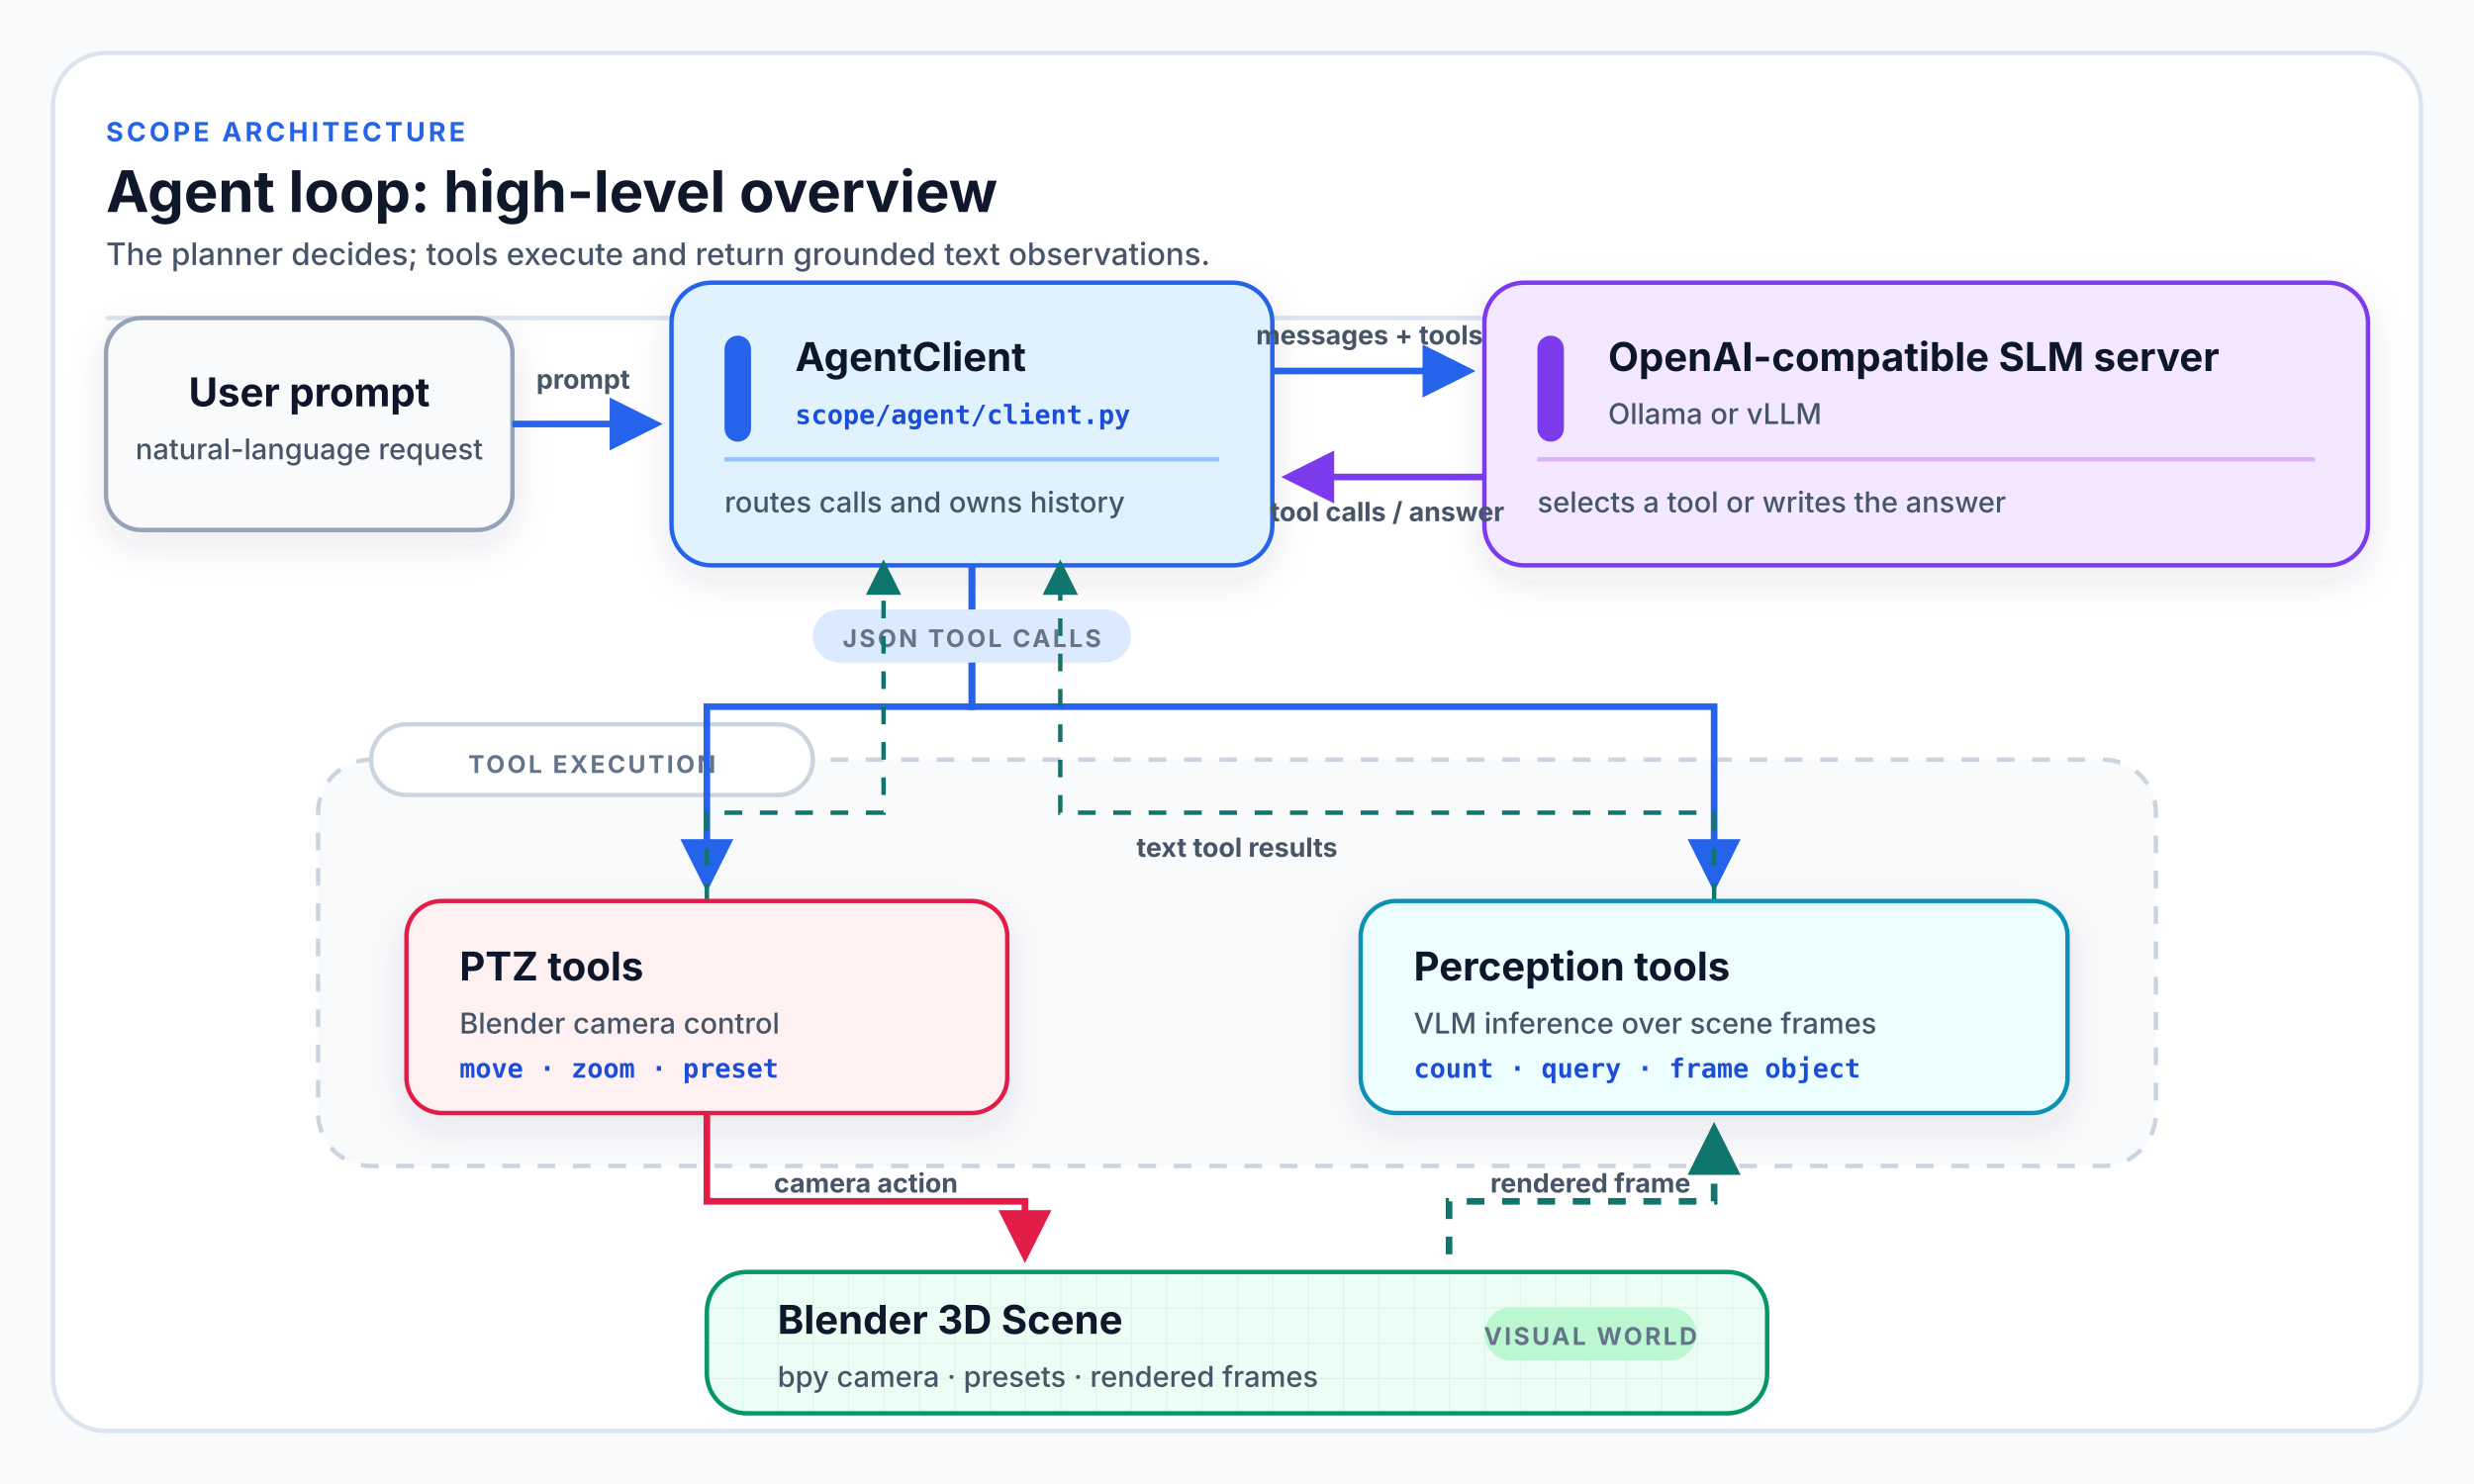
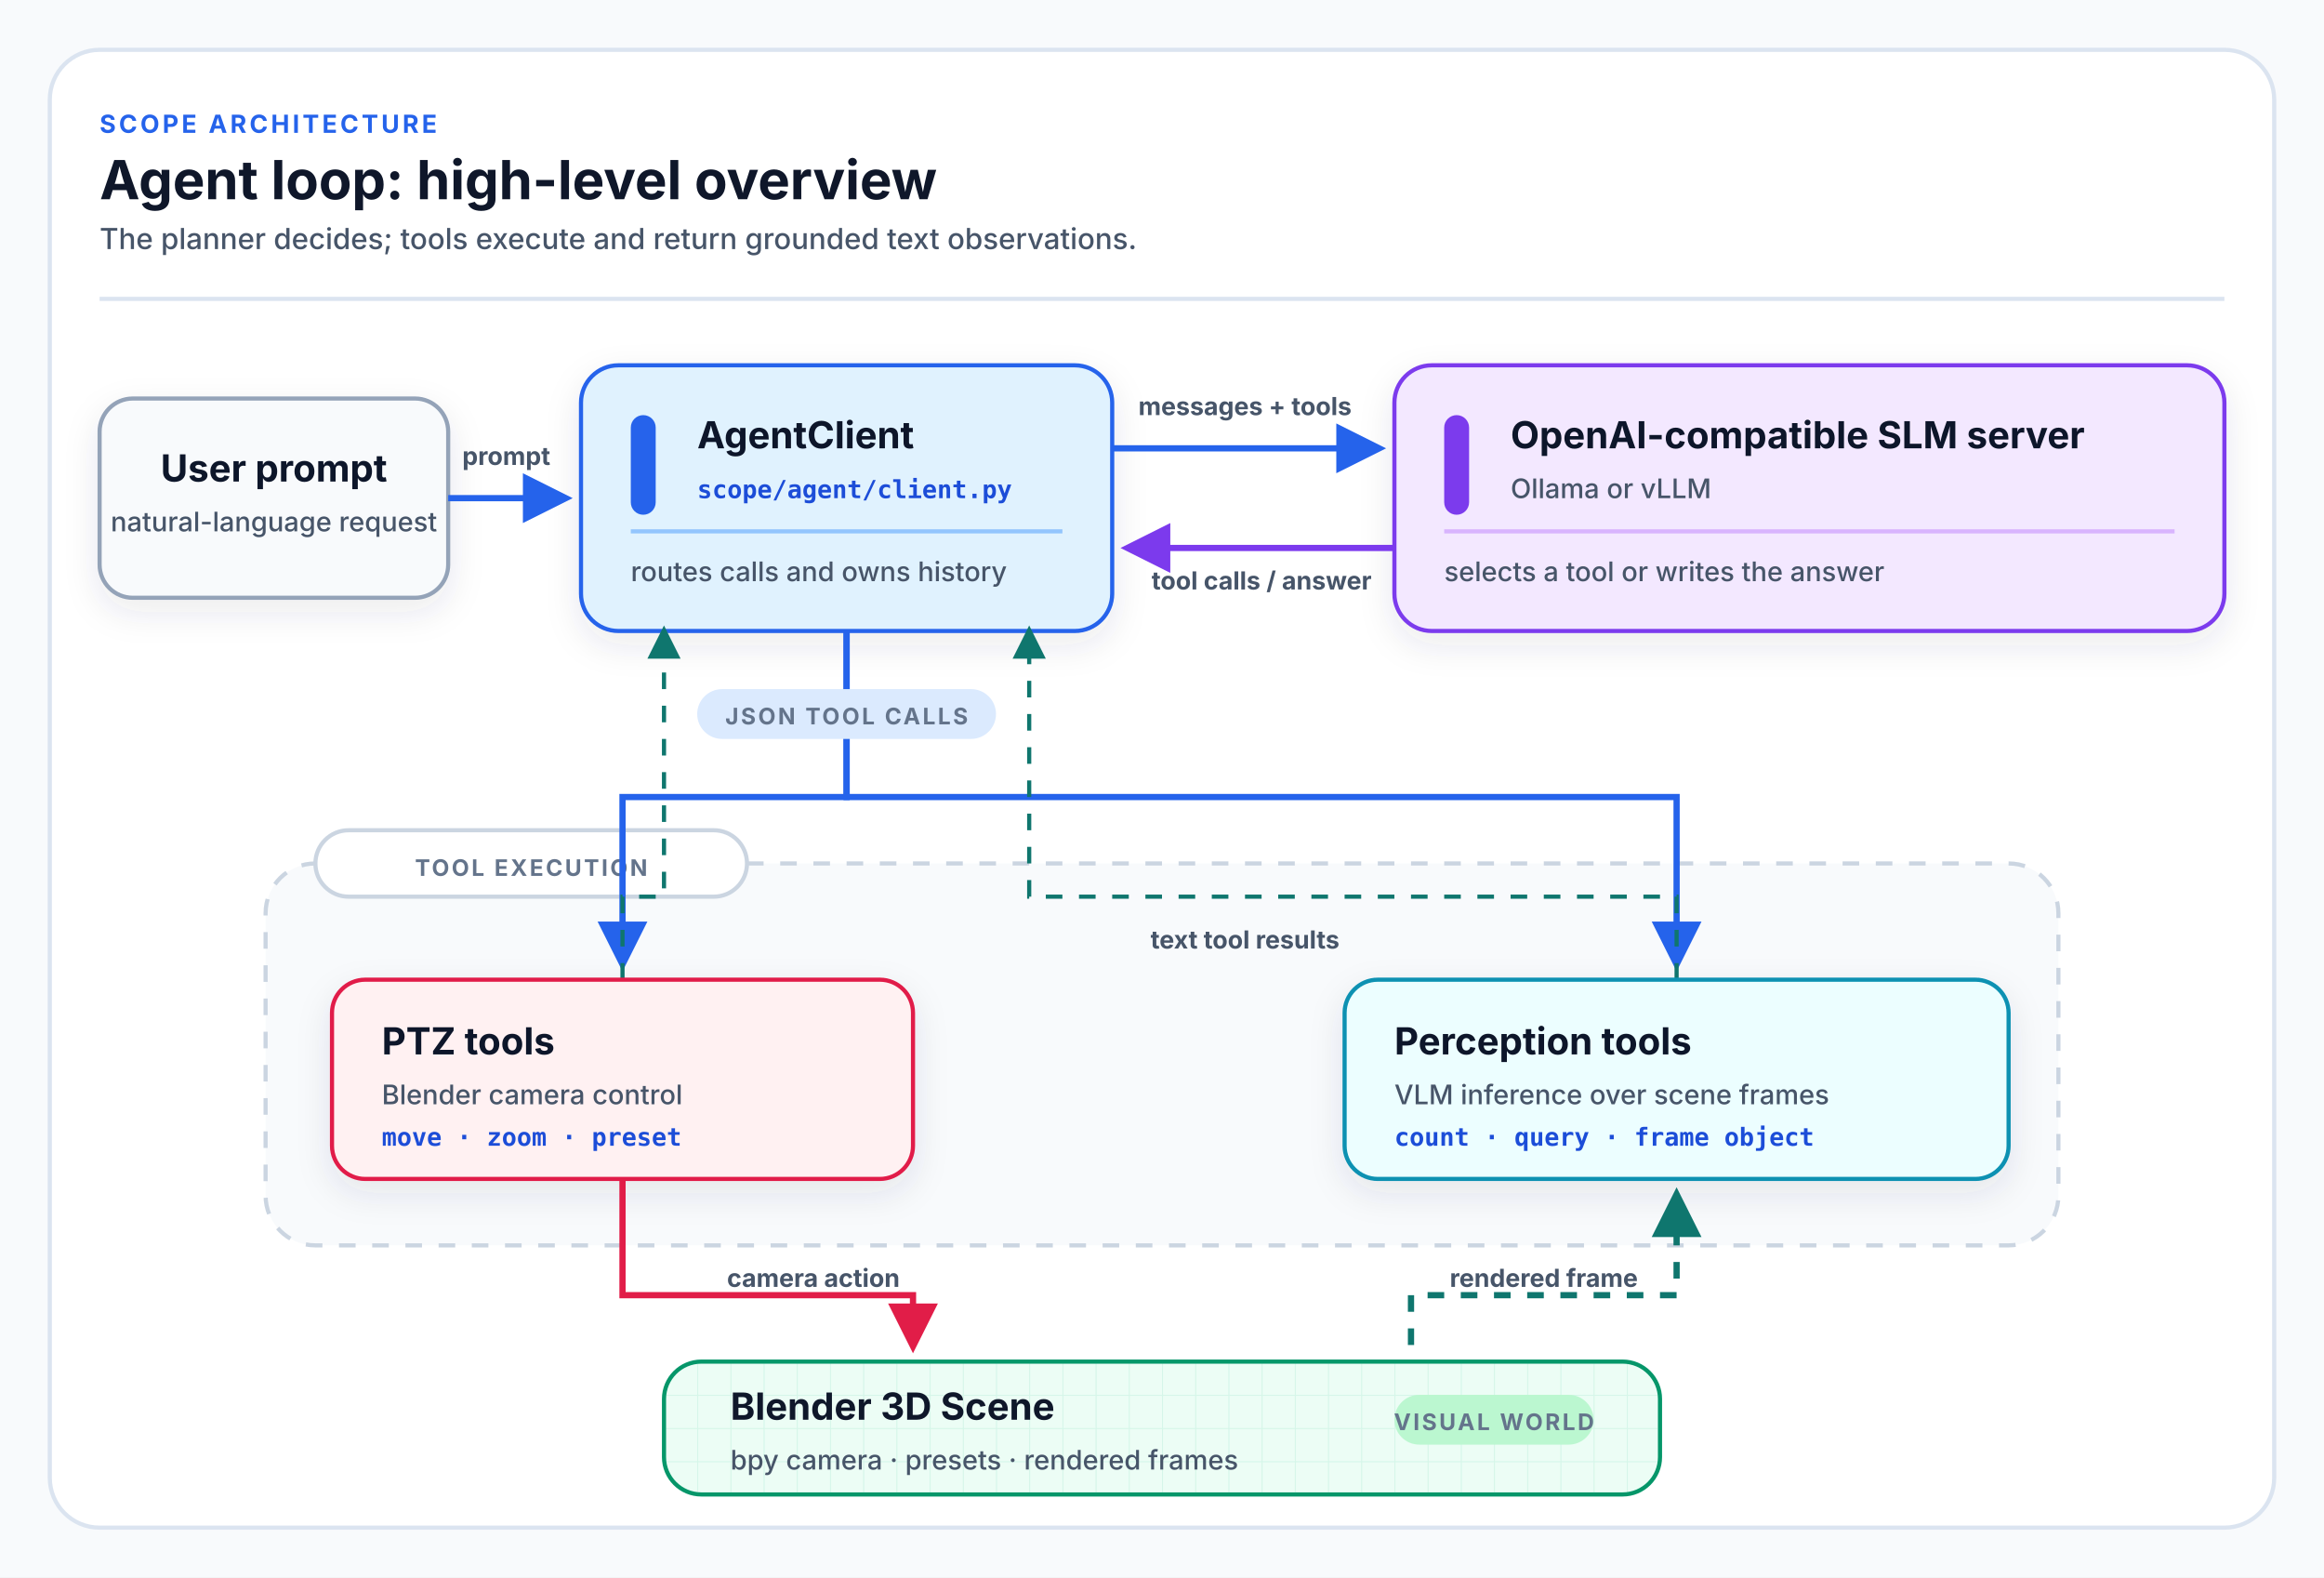
- <svg xmlns="http://www.w3.org/2000/svg" viewBox="0 0 1120 672" role="img" aria-labelledby="title desc">
+ <svg xmlns="http://www.w3.org/2000/svg" viewBox="0 0 1120 760" role="img" aria-labelledby="title desc">
  <defs>
    <filter id="shadow" x="-20%" y="-20%" width="140%" height="150%">
      <feDropShadow dx="0" dy="6" stdDeviation="8" flood-color="#334155" flood-opacity=".10" />
    </filter>
    <marker id="blue" viewBox="0 0 12 12" refX="10" refY="6" markerWidth="8" markerHeight="8" orient="auto">
      <path d="M0 0 L12 6 L0 12 Z" fill="#2563eb" />
    </marker>
    <marker id="purple" viewBox="0 0 12 12" refX="10" refY="6" markerWidth="8" markerHeight="8" orient="auto">
      <path d="M0 0 L12 6 L0 12 Z" fill="#7c3aed" />
    </marker>
    <marker id="teal" viewBox="0 0 12 12" refX="10" refY="6" markerWidth="8" markerHeight="8" orient="auto">
      <path d="M0 0 L12 6 L0 12 Z" fill="#0f766e" />
    </marker>
    <marker id="coral" viewBox="0 0 12 12" refX="10" refY="6" markerWidth="8" markerHeight="8" orient="auto">
      <path d="M0 0 L12 6 L0 12 Z" fill="#e11d48" />
    </marker>
    <pattern id="grid" width="16" height="16" patternUnits="userSpaceOnUse">
      <path d="M16 0 H0 V16" fill="none" stroke="#10b981" stroke-opacity=".10" stroke-width="1" />
    </pattern>
    <style>
      .kicker { font-family: Inter, ui-sans-serif, system-ui, sans-serif; font-size: 12px; font-weight: 700; letter-spacing: .12em; fill: #2563eb; }
      .heading { font-family: Inter, ui-sans-serif, system-ui, sans-serif; font-size: 26px; font-weight: 750; fill: #0f172a; }
      .subheading { font-family: Inter, ui-sans-serif, system-ui, sans-serif; font-size: 14px; font-weight: 500; fill: #475569; }
      .card-title { font-family: Inter, ui-sans-serif, system-ui, sans-serif; font-size: 18px; font-weight: 750; fill: #0f172a; }
      .card-detail { font-family: Inter, ui-sans-serif, system-ui, sans-serif; font-size: 13px; font-weight: 500; fill: #475569; }
      .code { font-family: ui-monospace, SFMono-Regular, Menlo, Monaco, Consolas, monospace; font-size: 12px; font-weight: 650; fill: #1d4ed8; }
      .edge { font-family: Inter, ui-sans-serif, system-ui, sans-serif; font-size: 12px; font-weight: 650; fill: #475569; }
      .smallcaps { font-family: Inter, ui-sans-serif, system-ui, sans-serif; font-size: 11px; font-weight: 750; letter-spacing: .10em; fill: #64748b; }
    </style>
  </defs>
-   <rect width="1120" height="672" fill="#f8fafc" />
-   <rect x="24" y="24" width="1072" height="624" rx="24" fill="#ffffff" stroke="#dbe4f0" stroke-width="2" />
+   <rect width="1120" height="760" fill="#f8fafc" />
+   <rect x="24" y="24" width="1072" height="712" rx="24" fill="#ffffff" stroke="#dbe4f0" stroke-width="2" />
  <text x="48" y="64" class="kicker">SCOPE ARCHITECTURE</text>
  <text x="48" y="96" class="heading">Agent loop: high-level overview</text>
  <text x="48" y="120" class="subheading">The planner decides; tools execute and return grounded text observations.</text>
  <path d="M48 144 H1072" stroke="#dbe4f0" stroke-width="2" />
  <g filter="url(#shadow)">
-     <rect x="48" y="144" width="184" height="96" rx="16" fill="#f8fafc" stroke="#94a3b8" stroke-width="2" />
-     <text x="140" y="184" class="card-title" text-anchor="middle">User prompt</text>
-     <text x="140" y="208" class="card-detail" text-anchor="middle">natural-language request</text>
-     <rect x="304" y="128" width="272" height="128" rx="18" fill="#e0f2fe" stroke="#2563eb" stroke-width="2" />
-     <rect x="328" y="152" width="12" height="48" rx="6" fill="#2563eb" />
-     <text x="360" y="168" class="card-title">AgentClient</text>
-     <text x="360" y="192" class="code">scope/agent/client.py</text>
-     <path d="M328 208 H552" stroke="#93c5fd" stroke-width="2" />
-     <text x="328" y="232" class="card-detail">routes calls and owns history</text>
-     <rect x="672" y="128" width="400" height="128" rx="18" fill="#f3e8ff" stroke="#7c3aed" stroke-width="2" />
-     <rect x="696" y="152" width="12" height="48" rx="6" fill="#7c3aed" />
-     <text x="728" y="168" class="card-title">OpenAI-compatible SLM server</text>
-     <text x="728" y="192" class="card-detail">Ollama or vLLM</text>
-     <path d="M696 208 H1048" stroke="#d8b4fe" stroke-width="2" />
-     <text x="696" y="232" class="card-detail">selects a tool or writes the answer</text>
+     <rect x="48" y="192" width="168" height="96" rx="16" fill="#f8fafc" stroke="#94a3b8" stroke-width="2" />
+     <text x="132" y="232" class="card-title" text-anchor="middle">User prompt</text>
+     <text x="132" y="256" class="card-detail" text-anchor="middle">natural-language request</text>
+     <rect x="280" y="176" width="256" height="128" rx="18" fill="#e0f2fe" stroke="#2563eb" stroke-width="2" />
+     <rect x="304" y="200" width="12" height="48" rx="6" fill="#2563eb" />
+     <text x="336" y="216" class="card-title">AgentClient</text>
+     <text x="336" y="240" class="code">scope/agent/client.py</text>
+     <path d="M304 256 H512" stroke="#93c5fd" stroke-width="2" />
+     <text x="304" y="280" class="card-detail">routes calls and owns history</text>
+     <rect x="672" y="176" width="400" height="128" rx="18" fill="#f3e8ff" stroke="#7c3aed" stroke-width="2" />
+     <rect x="696" y="200" width="12" height="48" rx="6" fill="#7c3aed" />
+     <text x="728" y="216" class="card-title">OpenAI-compatible SLM server</text>
+     <text x="728" y="240" class="card-detail">Ollama or vLLM</text>
+     <path d="M696 256 H1048" stroke="#d8b4fe" stroke-width="2" />
+     <text x="696" y="280" class="card-detail">selects a tool or writes the answer</text>
  </g>
-   <path d="M232 192 H296" stroke="#2563eb" stroke-width="3" fill="none" marker-end="url(#blue)" />
-   <text x="264" y="176" class="edge" text-anchor="middle">prompt</text>
-   <path d="M576 168 H664" stroke="#2563eb" stroke-width="3" fill="none" marker-end="url(#blue)" />
-   <text x="620" y="156" class="edge" text-anchor="middle">messages + tools</text>
-   <path d="M672 216 H584" stroke="#7c3aed" stroke-width="3" fill="none" marker-end="url(#purple)" />
-   <text x="628" y="236" class="edge" text-anchor="middle">tool calls / answer</text>
-   <rect x="144" y="344" width="832" height="184" rx="24" fill="#f8fafc" stroke="#cbd5e1" stroke-width="2" stroke-dasharray="8 8" />
-   <rect x="168" y="328" width="200" height="32" rx="16" fill="#ffffff" stroke="#cbd5e1" stroke-width="2" />
-   <text x="268" y="350" class="smallcaps" text-anchor="middle">TOOL EXECUTION</text>
-   <path d="M440 256 V320 H320 V400" stroke="#2563eb" stroke-width="3" fill="none" marker-end="url(#blue)" />
-   <path d="M440 256 V320 H776 V400" stroke="#2563eb" stroke-width="3" fill="none" marker-end="url(#blue)" />
-   <rect x="368" y="276" width="144" height="24" rx="12" fill="#dbeafe" />
-   <text x="440" y="293" class="smallcaps" text-anchor="middle" fill="#1d4ed8">JSON TOOL CALLS</text>
-   <path d="M320 408 V368 H400 V256" stroke="#0f766e" stroke-width="2" fill="none" stroke-dasharray="8 8" marker-end="url(#teal)" />
-   <path d="M776 408 V368 H480 V256" stroke="#0f766e" stroke-width="2" fill="none" stroke-dasharray="8 8" marker-end="url(#teal)" />
-   <text x="560" y="388" class="edge" text-anchor="middle" fill="#0f766e">text tool results</text>
+   <path d="M216 240 H272" stroke="#2563eb" stroke-width="3" fill="none" marker-end="url(#blue)" />
+   <text x="244" y="224" class="edge" text-anchor="middle">prompt</text>
+   <path d="M536 216 H664" stroke="#2563eb" stroke-width="3" fill="none" marker-end="url(#blue)" />
+   <text x="600" y="200" class="edge" text-anchor="middle">messages + tools</text>
+   <path d="M672 264 H544" stroke="#7c3aed" stroke-width="3" fill="none" marker-end="url(#purple)" />
+   <text x="608" y="284" class="edge" text-anchor="middle">tool calls / answer</text>
+   <rect x="128" y="416" width="864" height="184" rx="24" fill="#f8fafc" stroke="#cbd5e1" stroke-width="2" stroke-dasharray="8 8" />
+   <rect x="152" y="400" width="208" height="32" rx="16" fill="#ffffff" stroke="#cbd5e1" stroke-width="2" />
+   <text x="256" y="422" class="smallcaps" text-anchor="middle">TOOL EXECUTION</text>
+   <path d="M408 304 V384 H300 V464" stroke="#2563eb" stroke-width="3" fill="none" marker-end="url(#blue)" />
+   <path d="M408 304 V384 H808 V464" stroke="#2563eb" stroke-width="3" fill="none" marker-end="url(#blue)" />
+   <rect x="336" y="332" width="144" height="24" rx="12" fill="#dbeafe" />
+   <text x="408" y="349" class="smallcaps" text-anchor="middle" fill="#1d4ed8">JSON TOOL CALLS</text>
+   <path d="M300 472 V432 H320 V304" stroke="#0f766e" stroke-width="2" fill="none" stroke-dasharray="8 8" marker-end="url(#teal)" />
+   <path d="M808 472 V432 H496 V304" stroke="#0f766e" stroke-width="2" fill="none" stroke-dasharray="8 8" marker-end="url(#teal)" />
+   <rect x="528" y="440" width="144" height="24" rx="12" fill="#f8fafc" />
+   <text x="600" y="457" class="edge" text-anchor="middle" fill="#0f766e">text tool results</text>
  <g filter="url(#shadow)">
-     <rect x="184" y="408" width="272" height="96" rx="16" fill="#fff1f2" stroke="#e11d48" stroke-width="2" />
-     <text x="208" y="444" class="card-title">PTZ tools</text>
-     <text x="208" y="468" class="card-detail">Blender camera control</text>
-     <text x="208" y="488" class="code" fill="#be123c">move · zoom · preset</text>
-     <rect x="616" y="408" width="320" height="96" rx="16" fill="#ecfeff" stroke="#0891b2" stroke-width="2" />
-     <text x="640" y="444" class="card-title">Perception tools</text>
-     <text x="640" y="468" class="card-detail">VLM inference over scene frames</text>
-     <text x="640" y="488" class="code" fill="#0e7490">count · query · frame object</text>
+     <rect x="160" y="472" width="280" height="96" rx="16" fill="#fff1f2" stroke="#e11d48" stroke-width="2" />
+     <text x="184" y="508" class="card-title">PTZ tools</text>
+     <text x="184" y="532" class="card-detail">Blender camera control</text>
+     <text x="184" y="552" class="code" fill="#be123c">move · zoom · preset</text>
+     <rect x="648" y="472" width="320" height="96" rx="16" fill="#ecfeff" stroke="#0891b2" stroke-width="2" />
+     <text x="672" y="508" class="card-title">Perception tools</text>
+     <text x="672" y="532" class="card-detail">VLM inference over scene frames</text>
+     <text x="672" y="552" class="code" fill="#0e7490">count · query · frame object</text>
  </g>
-   <path d="M320 504 V544 H464 V568" stroke="#e11d48" stroke-width="3" fill="none" marker-end="url(#coral)" />
-   <text x="392" y="540" class="edge" text-anchor="middle" fill="#be123c">camera action</text>
-   <path d="M656 568 V544 H776 V512" stroke="#0f766e" stroke-width="3" fill="none" stroke-dasharray="8 8" marker-end="url(#teal)" />
-   <text x="720" y="540" class="edge" text-anchor="middle" fill="#0e7490">rendered frame</text>
-   <rect x="320" y="576" width="480" height="64" rx="18" fill="#ecfdf5" stroke="#059669" stroke-width="2" />
-   <rect x="320" y="576" width="480" height="64" rx="18" fill="url(#grid)" />
-   <text x="352" y="604" class="card-title">Blender 3D Scene</text>
-   <text x="352" y="628" class="card-detail">bpy camera · presets · rendered frames</text>
-   <rect x="672" y="592" width="96" height="24" rx="12" fill="#bbf7d0" />
-   <text x="720" y="609" class="smallcaps" text-anchor="middle" fill="#047857">VISUAL WORLD</text>
+   <path d="M300 568 V624 H440 V648" stroke="#e11d48" stroke-width="3" fill="none" marker-end="url(#coral)" />
+   <text x="392" y="620" class="edge" text-anchor="middle" fill="#be123c">camera action</text>
+   <path d="M680 648 V624 H808 V576" stroke="#0f766e" stroke-width="3" fill="none" stroke-dasharray="8 8" marker-end="url(#teal)" />
+   <text x="744" y="620" class="edge" text-anchor="middle" fill="#0e7490">rendered frame</text>
+   <rect x="320" y="656" width="480" height="64" rx="18" fill="#ecfdf5" stroke="#059669" stroke-width="2" />
+   <rect x="320" y="656" width="480" height="64" rx="18" fill="url(#grid)" />
+   <text x="352" y="684" class="card-title">Blender 3D Scene</text>
+   <text x="352" y="708" class="card-detail">bpy camera · presets · rendered frames</text>
+   <rect x="672" y="672" width="96" height="24" rx="12" fill="#bbf7d0" />
+   <text x="720" y="689" class="smallcaps" text-anchor="middle" fill="#047857">VISUAL WORLD</text>
</svg>
